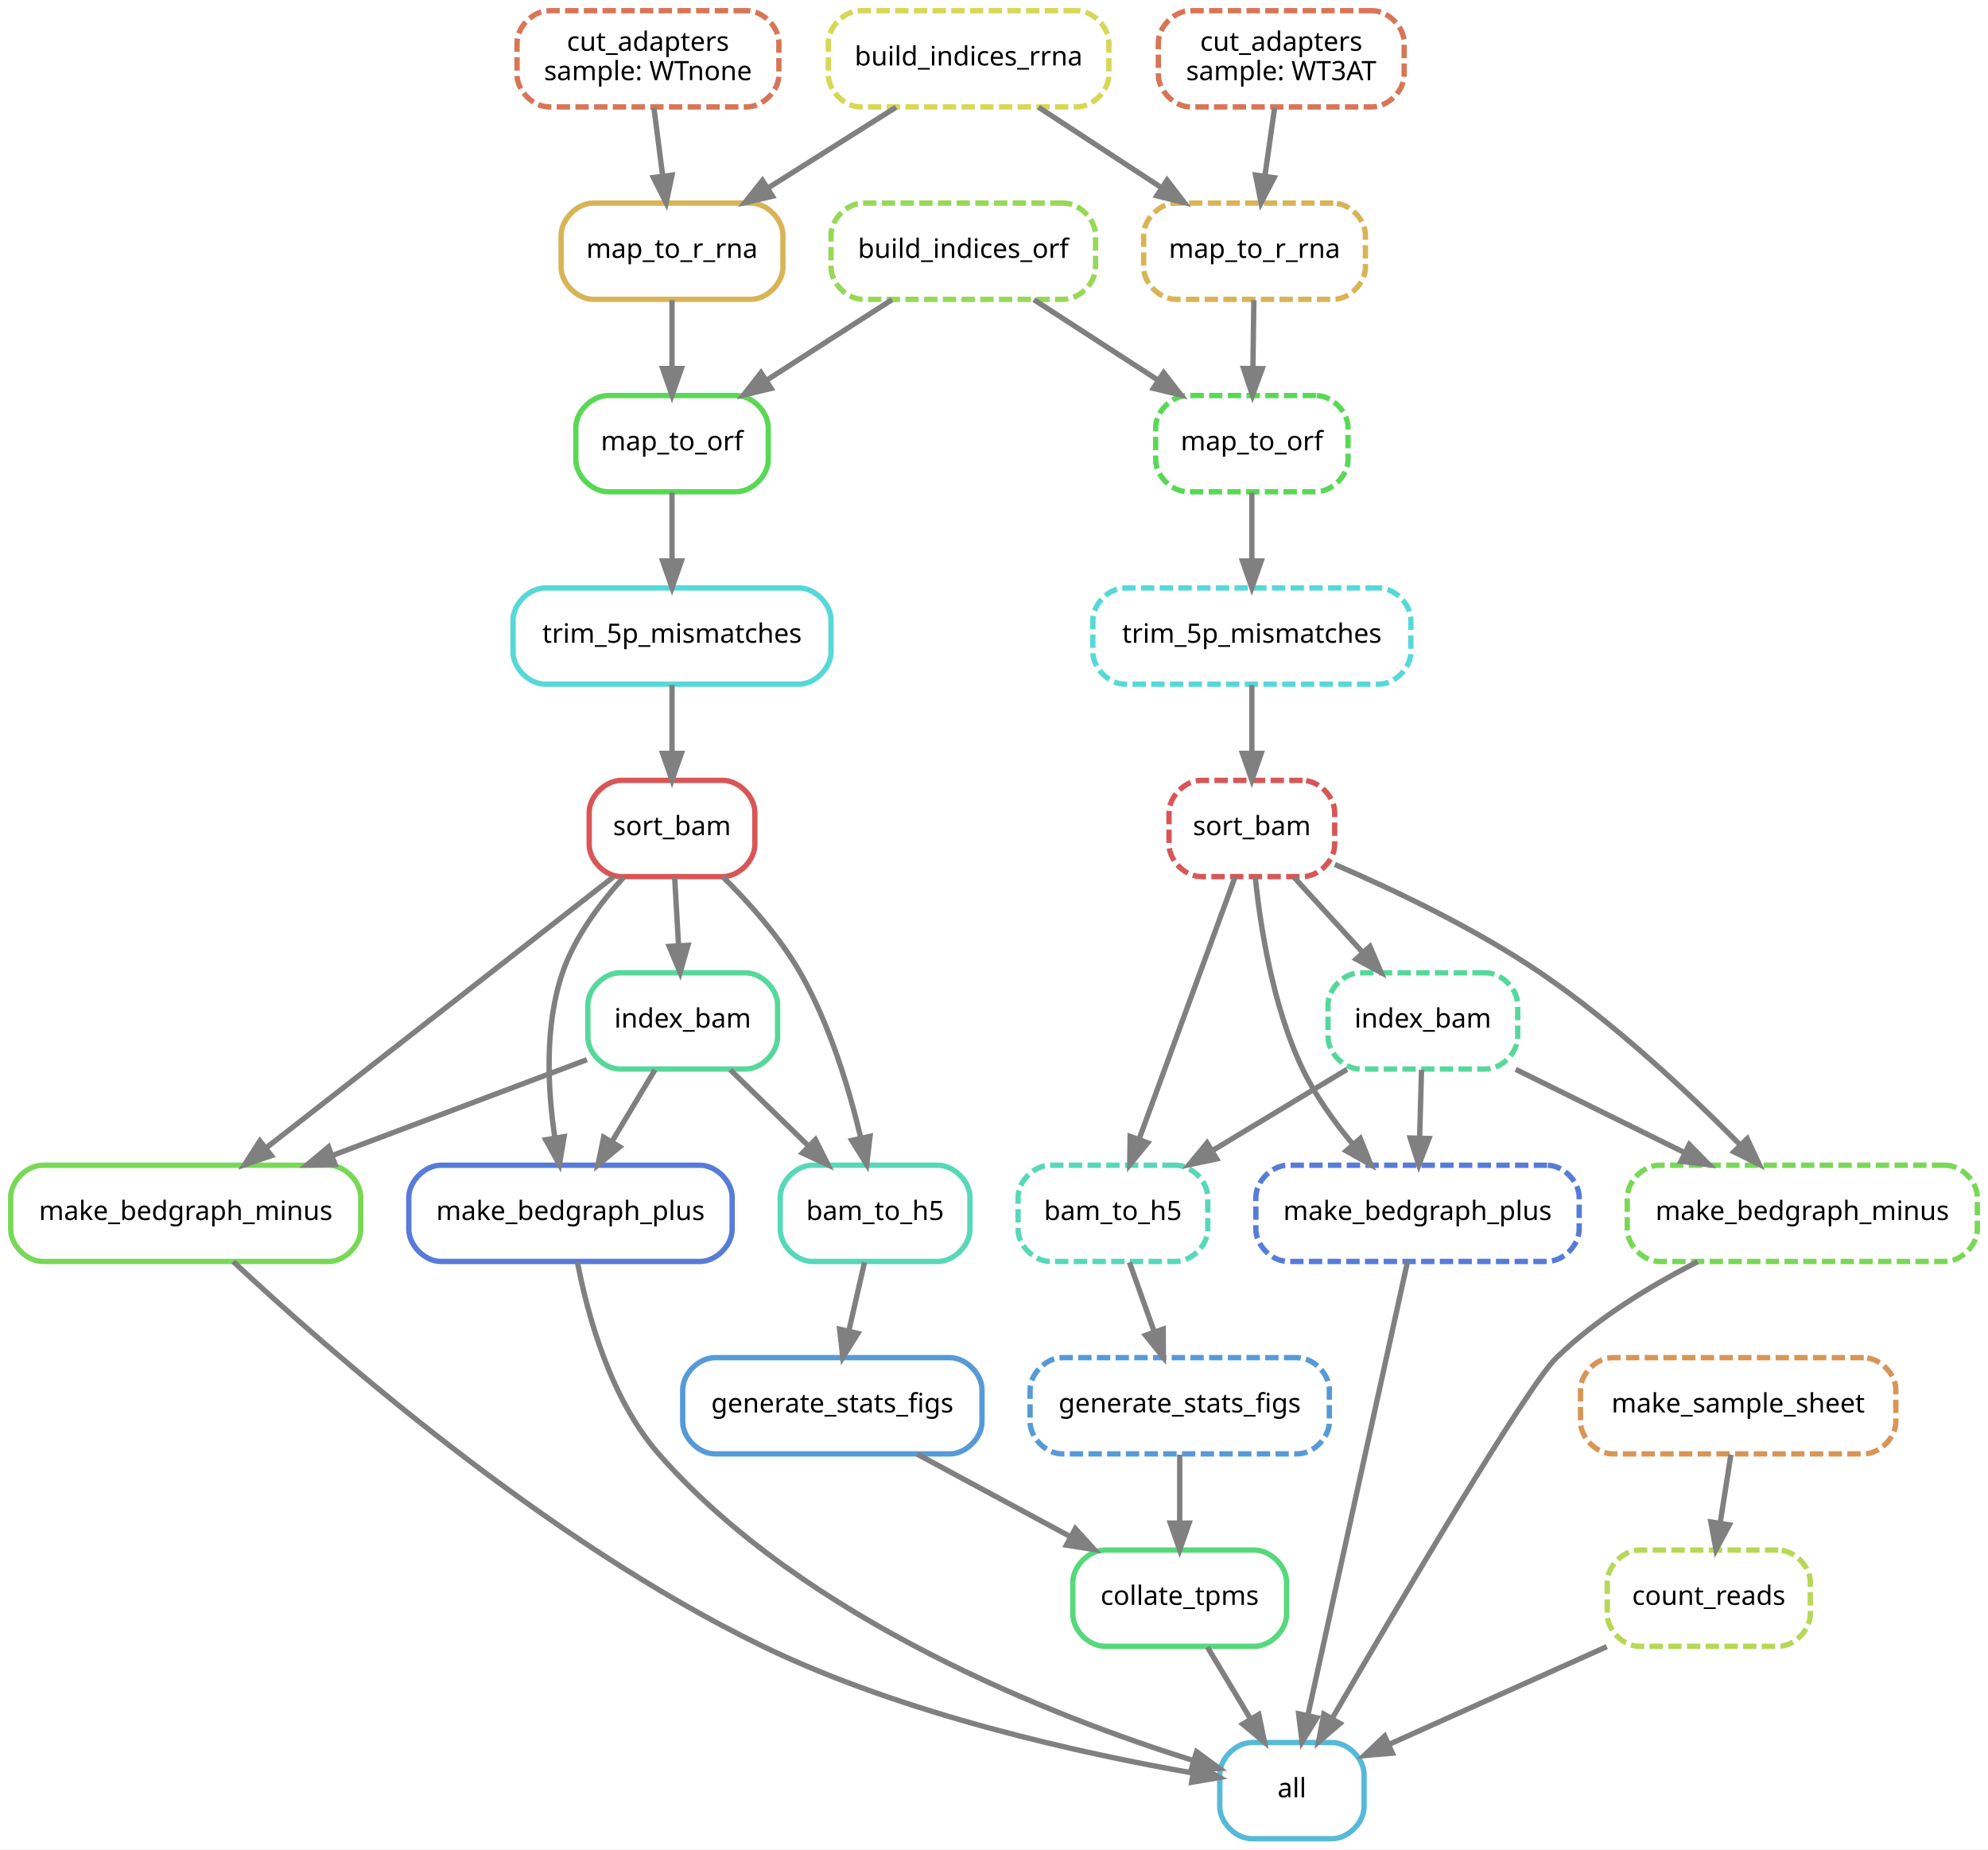
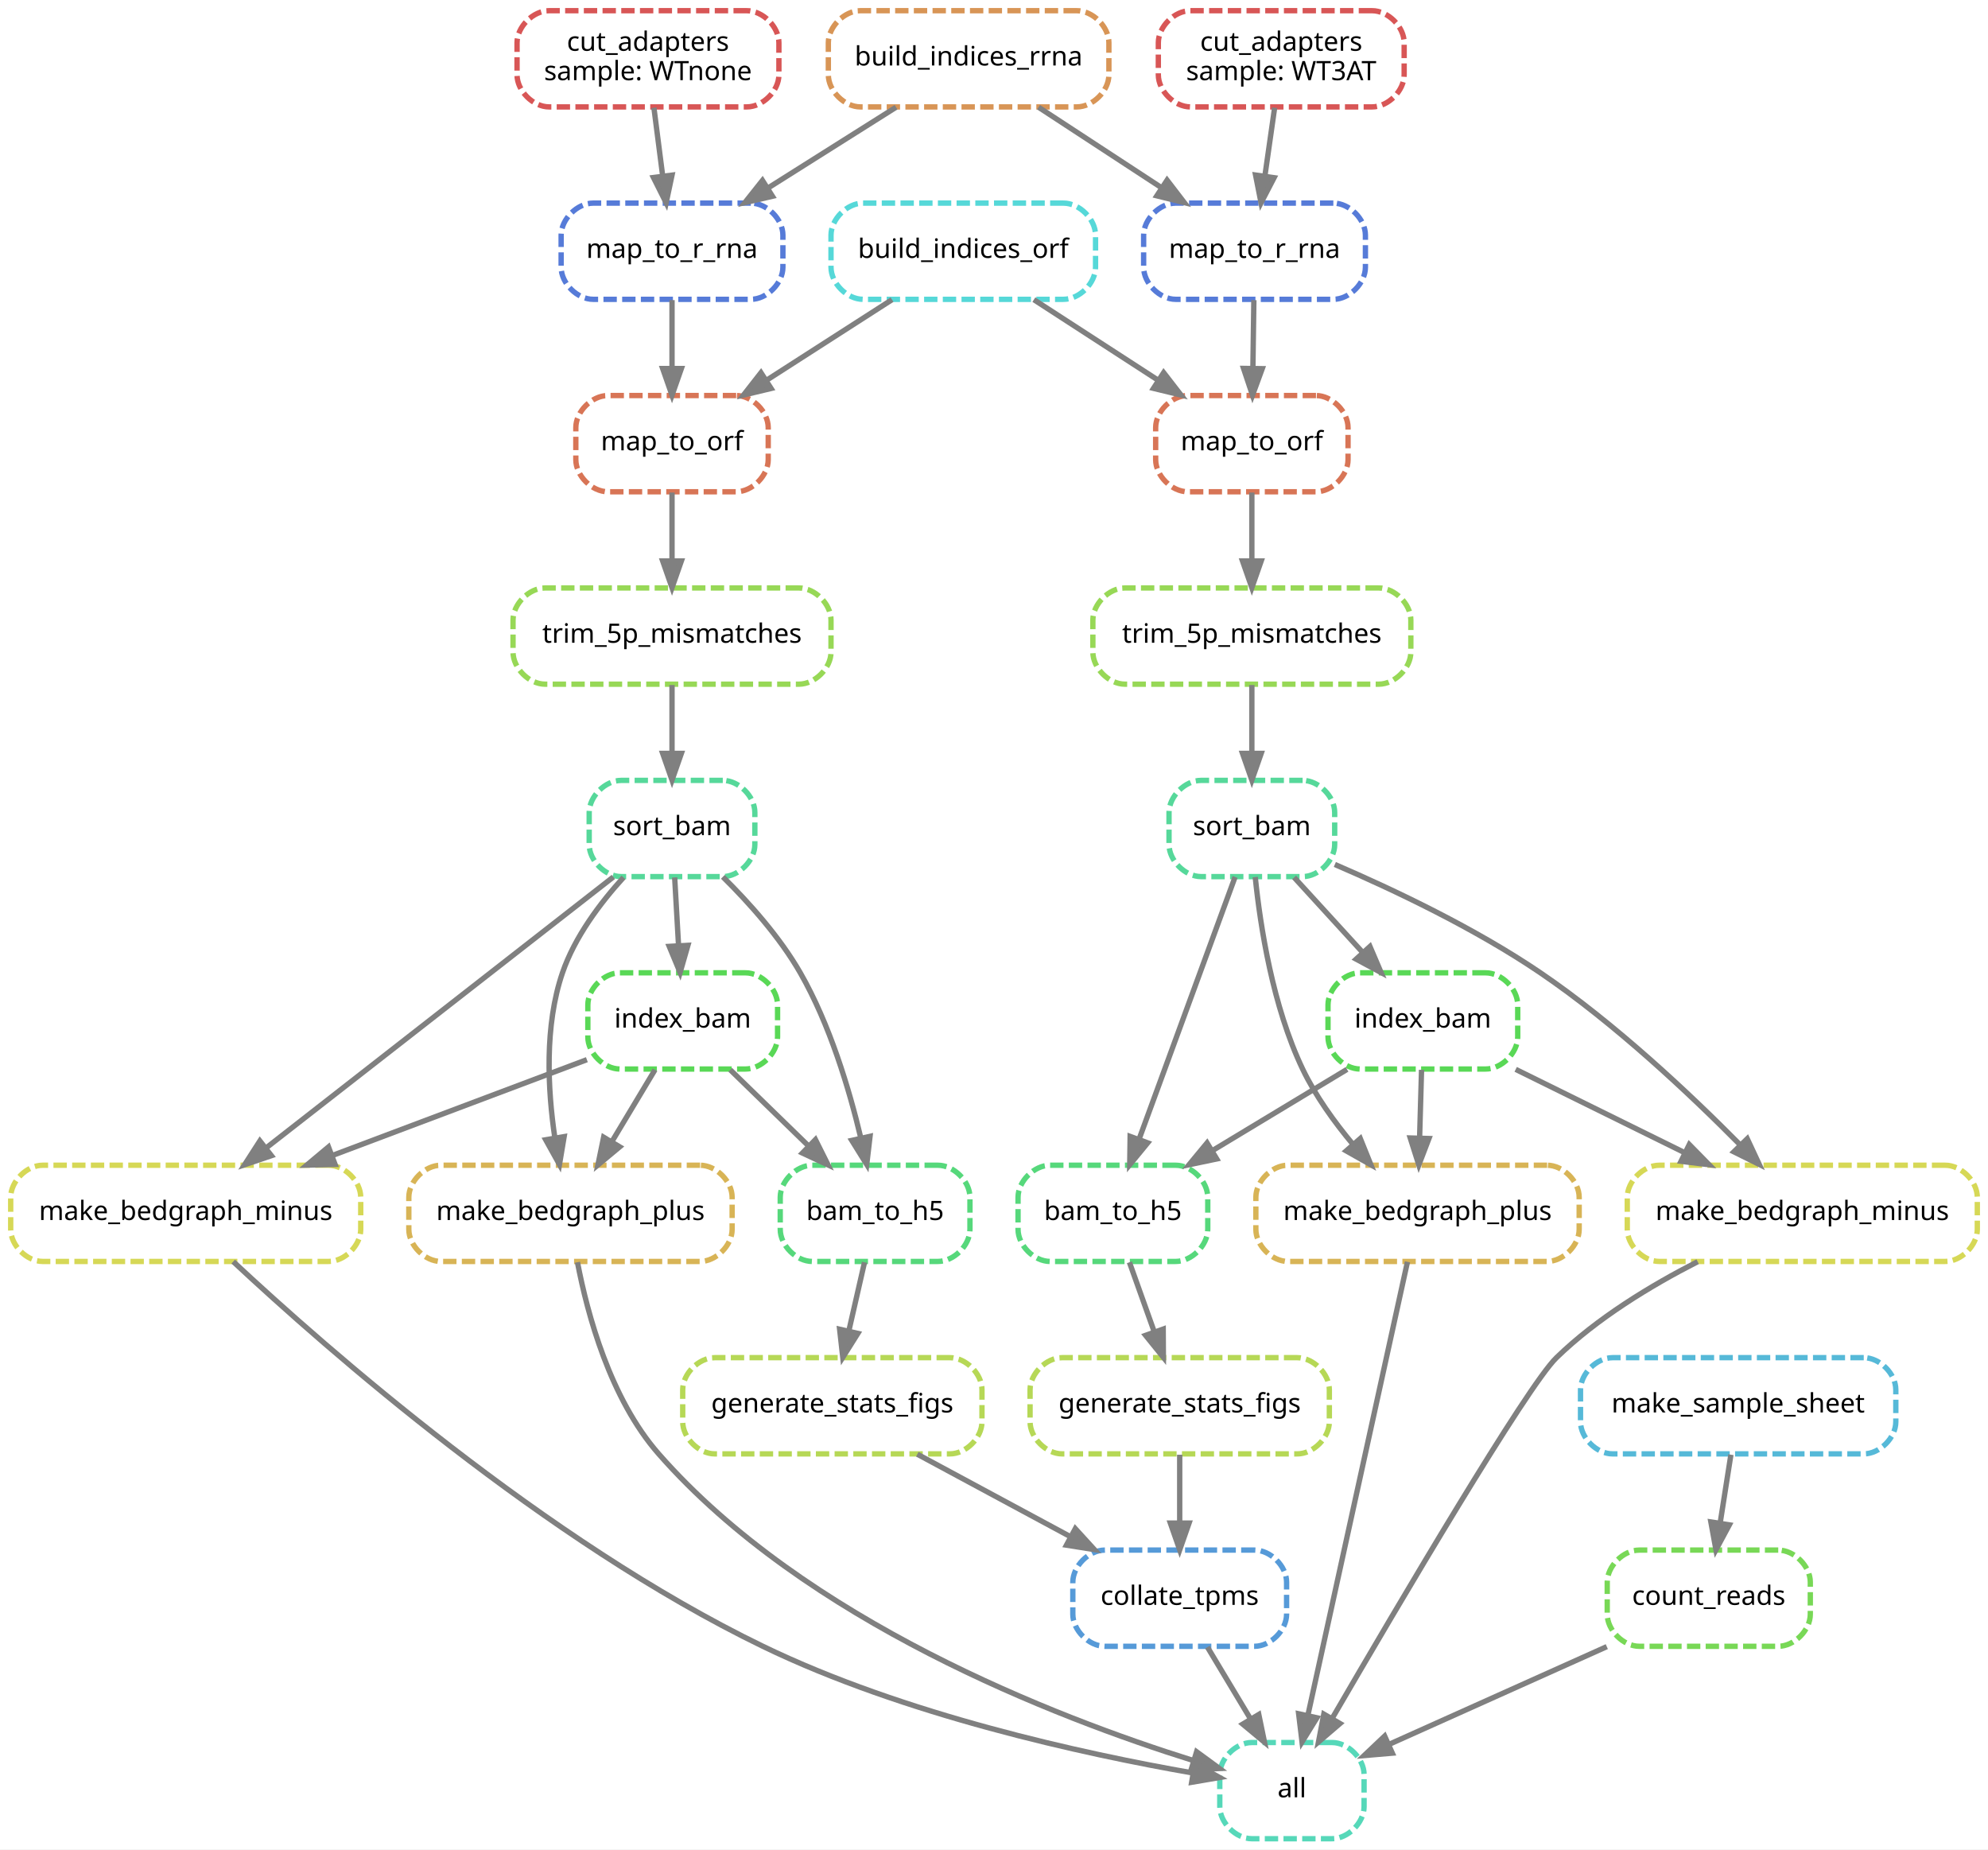
<svg xmlns="http://www.w3.org/2000/svg" width="744pt" height="692pt" viewBox="0.00 0.00 744.00 692.00">
  <g id="graph0" class="graph" transform="scale(1 1) rotate(0) translate(4 688)">
    <polygon fill="white" stroke="none" points="-4,4 -4,-688 740,-688 740,4 -4,4" />
    <g id="node1" class="node">
-       <path fill="none" stroke="#56b9d8" stroke-width="2" d="M494.5,-36C494.5,-36 464.5,-36 464.5,-36 458.5,-36 452.5,-30 452.5,-24 452.5,-24 452.5,-12 452.5,-12 452.5,-6 458.5,-0 464.5,-0 464.5,-0 494.5,-0 494.5,-0 500.5,-0 506.5,-6 506.5,-12 506.5,-12 506.5,-24 506.5,-24 506.5,-30 500.5,-36 494.5,-36" />
+       <path fill="none" stroke="#56d8b9" stroke-width="2" stroke-dasharray="5,2" d="M494.5,-36C494.5,-36 464.5,-36 464.5,-36 458.5,-36 452.5,-30 452.5,-24 452.5,-24 452.5,-12 452.5,-12 452.5,-6 458.5,-0 464.5,-0 464.5,-0 494.5,-0 494.5,-0 500.5,-0 506.5,-6 506.5,-12 506.5,-12 506.5,-24 506.5,-24 506.5,-30 500.5,-36 494.5,-36" />
      <text text-anchor="middle" x="479.5" y="-15.5" font-family="sans" font-size="10.00">all</text>
    </g>
    <g id="node2" class="node">
-       <path fill="none" stroke="#567bd8" stroke-width="2" d="M258,-252C258,-252 161,-252 161,-252 155,-252 149,-246 149,-240 149,-240 149,-228 149,-228 149,-222 155,-216 161,-216 161,-216 258,-216 258,-216 264,-216 270,-222 270,-228 270,-228 270,-240 270,-240 270,-246 264,-252 258,-252" />
+       <path fill="none" stroke="#d8b456" stroke-width="2" stroke-dasharray="5,2" d="M258,-252C258,-252 161,-252 161,-252 155,-252 149,-246 149,-240 149,-240 149,-228 149,-228 149,-222 155,-216 161,-216 161,-216 258,-216 258,-216 264,-216 270,-222 270,-228 270,-228 270,-240 270,-240 270,-246 264,-252 258,-252" />
      <text text-anchor="middle" x="209.5" y="-231.5" font-family="sans" font-size="10.00">make_bedgraph_plus</text>
    </g>
    <g id="edge1" class="edge">
      <path fill="none" stroke="grey" stroke-width="2" d="M212.111,-215.709C215.835,-196.257 224.348,-164.685 242.5,-144 297.297,-81.555 390.983,-45.401 442.629,-29.247" />
      <polygon fill="grey" stroke="grey" stroke-width="2" points="443.826,-32.541 452.373,-26.28 441.788,-25.844 443.826,-32.541" />
    </g>
    <g id="node3" class="node">
-       <path fill="none" stroke="#567bd8" stroke-width="2" stroke-dasharray="5,2" d="M575,-252C575,-252 478,-252 478,-252 472,-252 466,-246 466,-240 466,-240 466,-228 466,-228 466,-222 472,-216 478,-216 478,-216 575,-216 575,-216 581,-216 587,-222 587,-228 587,-228 587,-240 587,-240 587,-246 581,-252 575,-252" />
+       <path fill="none" stroke="#d8b456" stroke-width="2" stroke-dasharray="5,2" d="M575,-252C575,-252 478,-252 478,-252 472,-252 466,-246 466,-240 466,-240 466,-228 466,-228 466,-222 472,-216 478,-216 478,-216 575,-216 575,-216 581,-216 587,-222 587,-228 587,-228 587,-240 587,-240 587,-246 581,-252 575,-252" />
      <text text-anchor="middle" x="526.5" y="-231.5" font-family="sans" font-size="10.00">make_bedgraph_plus</text>
    </g>
    <g id="edge2" class="edge">
      <path fill="none" stroke="grey" stroke-width="2" d="M522.733,-215.849C514.586,-178.753 495.271,-90.81 485.452,-46.103" />
      <polygon fill="grey" stroke="grey" stroke-width="2" points="488.848,-45.249 483.285,-36.233 482.011,-46.751 488.848,-45.249" />
    </g>
    <g id="node4" class="node">
-       <path fill="none" stroke="#78d856" stroke-width="2" d="M119,-252C119,-252 12,-252 12,-252 6,-252 0,-246 0,-240 0,-240 0,-228 0,-228 0,-222 6,-216 12,-216 12,-216 119,-216 119,-216 125,-216 131,-222 131,-228 131,-228 131,-240 131,-240 131,-246 125,-252 119,-252" />
+       <path fill="none" stroke="#d6d856" stroke-width="2" stroke-dasharray="5,2" d="M119,-252C119,-252 12,-252 12,-252 6,-252 0,-246 0,-240 0,-240 0,-228 0,-228 0,-222 6,-216 12,-216 12,-216 119,-216 119,-216 125,-216 131,-222 131,-228 131,-228 131,-240 131,-240 131,-246 125,-252 119,-252" />
      <text text-anchor="middle" x="65.5" y="-231.5" font-family="sans" font-size="10.00">make_bedgraph_minus</text>
    </g>
    <g id="edge3" class="edge">
      <path fill="none" stroke="grey" stroke-width="2" d="M83.273,-215.951C118.323,-183.246 200.049,-111.45 281.5,-72 334.384,-46.386 401.424,-31.765 442.356,-24.611" />
      <polygon fill="grey" stroke="grey" stroke-width="2" points="443.147,-28.027 452.425,-22.911 441.981,-21.125 443.147,-28.027" />
    </g>
    <g id="node5" class="node">
-       <path fill="none" stroke="#78d856" stroke-width="2" stroke-dasharray="5,2" d="M724,-252C724,-252 617,-252 617,-252 611,-252 605,-246 605,-240 605,-240 605,-228 605,-228 605,-222 611,-216 617,-216 617,-216 724,-216 724,-216 730,-216 736,-222 736,-228 736,-228 736,-240 736,-240 736,-246 730,-252 724,-252" />
+       <path fill="none" stroke="#d6d856" stroke-width="2" stroke-dasharray="5,2" d="M724,-252C724,-252 617,-252 617,-252 611,-252 605,-246 605,-240 605,-240 605,-228 605,-228 605,-222 611,-216 617,-216 617,-216 724,-216 724,-216 730,-216 736,-222 736,-228 736,-228 736,-240 736,-240 736,-246 730,-252 724,-252" />
      <text text-anchor="middle" x="670.5" y="-231.5" font-family="sans" font-size="10.00">make_bedgraph_minus</text>
    </g>
    <g id="edge4" class="edge">
      <path fill="none" stroke="grey" stroke-width="2" d="M631.352,-215.921C613.812,-206.969 593.702,-194.773 578.5,-180 567.456,-169.268 519.374,-87.701 494.512,-44.956" />
      <polygon fill="grey" stroke="grey" stroke-width="2" points="497.486,-43.108 489.439,-36.218 491.433,-46.623 497.486,-43.108" />
    </g>
    <g id="node6" class="node">
-       <path fill="none" stroke="#56d87b" stroke-width="2" d="M465.5,-108C465.5,-108 409.5,-108 409.5,-108 403.5,-108 397.5,-102 397.5,-96 397.5,-96 397.5,-84 397.5,-84 397.5,-78 403.5,-72 409.5,-72 409.5,-72 465.5,-72 465.5,-72 471.5,-72 477.5,-78 477.5,-84 477.5,-84 477.5,-96 477.5,-96 477.5,-102 471.5,-108 465.5,-108" />
+       <path fill="none" stroke="#569ad8" stroke-width="2" stroke-dasharray="5,2" d="M465.5,-108C465.5,-108 409.5,-108 409.5,-108 403.5,-108 397.5,-102 397.5,-96 397.5,-96 397.5,-84 397.5,-84 397.5,-78 403.5,-72 409.5,-72 409.5,-72 465.5,-72 465.5,-72 471.5,-72 477.5,-78 477.5,-84 477.5,-84 477.5,-96 477.5,-96 477.5,-102 471.5,-108 465.5,-108" />
      <text text-anchor="middle" x="437.5" y="-87.5" font-family="sans" font-size="10.00">collate_tpms</text>
    </g>
    <g id="edge5" class="edge">
      <path fill="none" stroke="grey" stroke-width="2" d="M447.882,-71.697C452.765,-63.559 458.687,-53.689 464.079,-44.701" />
      <polygon fill="grey" stroke="grey" stroke-width="2" points="467.094,-46.48 469.237,-36.104 461.091,-42.879 467.094,-46.48" />
    </g>
    <g id="node7" class="node">
-       <path fill="none" stroke="#b6d856" stroke-width="2" stroke-dasharray="5,2" d="M661.5,-108C661.5,-108 609.5,-108 609.5,-108 603.5,-108 597.5,-102 597.5,-96 597.5,-96 597.5,-84 597.5,-84 597.5,-78 603.5,-72 609.5,-72 609.5,-72 661.5,-72 661.5,-72 667.5,-72 673.5,-78 673.5,-84 673.5,-84 673.5,-96 673.5,-96 673.5,-102 667.5,-108 661.5,-108" />
+       <path fill="none" stroke="#78d856" stroke-width="2" stroke-dasharray="5,2" d="M661.5,-108C661.5,-108 609.5,-108 609.5,-108 603.5,-108 597.5,-102 597.5,-96 597.5,-96 597.5,-84 597.5,-84 597.5,-78 603.5,-72 609.5,-72 609.5,-72 661.5,-72 661.5,-72 667.5,-72 673.5,-78 673.5,-84 673.5,-84 673.5,-96 673.5,-96 673.5,-102 667.5,-108 661.5,-108" />
      <text text-anchor="middle" x="635.5" y="-87.5" font-family="sans" font-size="10.00">count_reads</text>
    </g>
    <g id="edge6" class="edge">
      <path fill="none" stroke="grey" stroke-width="2" d="M597.338,-71.876C572.493,-60.728 540.276,-46.272 515.81,-35.293" />
      <polygon fill="grey" stroke="grey" stroke-width="2" points="517.068,-32.021 506.512,-31.121 514.202,-38.408 517.068,-32.021" />
    </g>
    <g id="node8" class="node">
-       <path fill="none" stroke="#d85656" stroke-width="2" d="M266.5,-396C266.5,-396 228.5,-396 228.5,-396 222.5,-396 216.5,-390 216.5,-384 216.5,-384 216.5,-372 216.5,-372 216.5,-366 222.5,-360 228.5,-360 228.5,-360 266.5,-360 266.5,-360 272.5,-360 278.5,-366 278.5,-372 278.5,-372 278.5,-384 278.5,-384 278.5,-390 272.5,-396 266.5,-396" />
+       <path fill="none" stroke="#56d89a" stroke-width="2" stroke-dasharray="5,2" d="M266.5,-396C266.5,-396 228.5,-396 228.5,-396 222.5,-396 216.5,-390 216.5,-384 216.5,-384 216.5,-372 216.5,-372 216.5,-366 222.5,-360 228.5,-360 228.5,-360 266.5,-360 266.5,-360 272.5,-360 278.5,-366 278.5,-372 278.5,-372 278.5,-384 278.5,-384 278.5,-390 272.5,-396 266.5,-396" />
      <text text-anchor="middle" x="247.5" y="-375.5" font-family="sans" font-size="10.00">sort_bam</text>
    </g>
    <g id="edge7" class="edge">
      <path fill="none" stroke="grey" stroke-width="2" d="M229.331,-359.677C220.615,-350.097 211.088,-337.43 206.5,-324 199.721,-304.159 200.967,-280.362 203.637,-262.369" />
      <polygon fill="grey" stroke="grey" stroke-width="2" points="207.13,-262.71 205.374,-252.262 200.231,-261.524 207.13,-262.71" />
    </g>
    <g id="edge11" class="edge">
      <path fill="none" stroke="grey" stroke-width="2" d="M225.547,-359.871C193.162,-334.604 132.474,-287.254 95.849,-258.679" />
      <polygon fill="grey" stroke="grey" stroke-width="2" points="97.569,-255.581 87.531,-252.189 93.263,-261.1 97.569,-255.581" />
    </g>
    <g id="node9" class="node">
-       <path fill="none" stroke="#56d89a" stroke-width="2" d="M275,-324C275,-324 228,-324 228,-324 222,-324 216,-318 216,-312 216,-312 216,-300 216,-300 216,-294 222,-288 228,-288 228,-288 275,-288 275,-288 281,-288 287,-294 287,-300 287,-300 287,-312 287,-312 287,-318 281,-324 275,-324" />
+       <path fill="none" stroke="#59d856" stroke-width="2" stroke-dasharray="5,2" d="M275,-324C275,-324 228,-324 228,-324 222,-324 216,-318 216,-312 216,-312 216,-300 216,-300 216,-294 222,-288 228,-288 228,-288 275,-288 275,-288 281,-288 287,-294 287,-300 287,-300 287,-312 287,-312 287,-318 281,-324 275,-324" />
      <text text-anchor="middle" x="251.5" y="-303.5" font-family="sans" font-size="10.00">index_bam</text>
    </g>
    <g id="edge19" class="edge">
      <path fill="none" stroke="grey" stroke-width="2" d="M248.489,-359.697C248.93,-351.983 249.459,-342.712 249.951,-334.112" />
      <polygon fill="grey" stroke="grey" stroke-width="2" points="253.446,-334.288 250.523,-324.104 246.458,-333.888 253.446,-334.288" />
    </g>
    <g id="node17" class="node">
-       <path fill="none" stroke="#56d8b9" stroke-width="2" d="M347,-252C347,-252 300,-252 300,-252 294,-252 288,-246 288,-240 288,-240 288,-228 288,-228 288,-222 294,-216 300,-216 300,-216 347,-216 347,-216 353,-216 359,-222 359,-228 359,-228 359,-240 359,-240 359,-246 353,-252 347,-252" />
+       <path fill="none" stroke="#56d87b" stroke-width="2" stroke-dasharray="5,2" d="M347,-252C347,-252 300,-252 300,-252 294,-252 288,-246 288,-240 288,-240 288,-228 288,-228 288,-222 294,-216 300,-216 300,-216 347,-216 347,-216 353,-216 359,-222 359,-228 359,-228 359,-240 359,-240 359,-246 353,-252 347,-252" />
      <text text-anchor="middle" x="323.5" y="-231.5" font-family="sans" font-size="10.00">bam_to_h5</text>
    </g>
    <g id="edge26" class="edge">
      <path fill="none" stroke="grey" stroke-width="2" d="M266.52,-359.911C276.345,-350.208 287.846,-337.356 295.5,-324 306.541,-304.733 313.787,-280.578 318.135,-262.296" />
      <polygon fill="grey" stroke="grey" stroke-width="2" points="321.606,-262.814 320.368,-252.291 314.774,-261.289 321.606,-262.814" />
    </g>
    <g id="edge8" class="edge">
      <path fill="none" stroke="grey" stroke-width="2" d="M241.118,-287.697C236.235,-279.559 230.313,-269.689 224.921,-260.701" />
      <polygon fill="grey" stroke="grey" stroke-width="2" points="227.909,-258.879 219.763,-252.104 221.906,-262.48 227.909,-258.879" />
    </g>
    <g id="edge12" class="edge">
      <path fill="none" stroke="grey" stroke-width="2" d="M215.637,-291.503C188.68,-281.358 151.265,-267.277 120.53,-255.71" />
      <polygon fill="grey" stroke="grey" stroke-width="2" points="121.399,-252.298 110.807,-252.051 118.934,-258.849 121.399,-252.298" />
    </g>
    <g id="edge27" class="edge">
      <path fill="none" stroke="grey" stroke-width="2" d="M269.298,-287.697C278.104,-279.135 288.882,-268.656 298.501,-259.304" />
      <polygon fill="grey" stroke="grey" stroke-width="2" points="301.177,-261.585 305.907,-252.104 296.297,-256.566 301.177,-261.585" />
    </g>
    <g id="node10" class="node">
-       <path fill="none" stroke="#d85656" stroke-width="2" stroke-dasharray="5,2" d="M483.5,-396C483.5,-396 445.5,-396 445.5,-396 439.5,-396 433.5,-390 433.5,-384 433.5,-384 433.5,-372 433.5,-372 433.5,-366 439.5,-360 445.5,-360 445.5,-360 483.5,-360 483.5,-360 489.5,-360 495.5,-366 495.5,-372 495.5,-372 495.5,-384 495.5,-384 495.5,-390 489.5,-396 483.5,-396" />
+       <path fill="none" stroke="#56d89a" stroke-width="2" stroke-dasharray="5,2" d="M483.5,-396C483.5,-396 445.5,-396 445.5,-396 439.5,-396 433.5,-390 433.5,-384 433.5,-384 433.5,-372 433.5,-372 433.5,-366 439.5,-360 445.5,-360 445.5,-360 483.5,-360 483.5,-360 489.5,-360 495.5,-366 495.5,-372 495.5,-372 495.5,-384 495.5,-384 495.5,-390 489.5,-396 483.5,-396" />
      <text text-anchor="middle" x="464.5" y="-375.5" font-family="sans" font-size="10.00">sort_bam</text>
    </g>
    <g id="edge9" class="edge">
      <path fill="none" stroke="grey" stroke-width="2" d="M465.768,-359.836C467.669,-341.328 472.324,-311.377 483.5,-288 488.303,-277.955 495.373,-268.143 502.4,-259.747" />
      <polygon fill="grey" stroke="grey" stroke-width="2" points="505.084,-261.995 509.047,-252.169 499.821,-257.378 505.084,-261.995" />
    </g>
    <g id="edge13" class="edge">
      <path fill="none" stroke="grey" stroke-width="2" d="M495.555,-364.542C517.852,-354.947 548.141,-340.55 572.5,-324 600.359,-305.073 628.437,-278.65 647.354,-259.516" />
      <polygon fill="grey" stroke="grey" stroke-width="2" points="649.901,-261.917 654.38,-252.316 644.891,-257.028 649.901,-261.917" />
    </g>
    <g id="node11" class="node">
-       <path fill="none" stroke="#56d89a" stroke-width="2" stroke-dasharray="5,2" d="M552,-324C552,-324 505,-324 505,-324 499,-324 493,-318 493,-312 493,-312 493,-300 493,-300 493,-294 499,-288 505,-288 505,-288 552,-288 552,-288 558,-288 564,-294 564,-300 564,-300 564,-312 564,-312 564,-318 558,-324 552,-324" />
+       <path fill="none" stroke="#59d856" stroke-width="2" stroke-dasharray="5,2" d="M552,-324C552,-324 505,-324 505,-324 499,-324 493,-318 493,-312 493,-312 493,-300 493,-300 493,-294 499,-288 505,-288 505,-288 552,-288 552,-288 558,-288 564,-294 564,-300 564,-300 564,-312 564,-312 564,-318 558,-324 552,-324" />
      <text text-anchor="middle" x="528.5" y="-303.5" font-family="sans" font-size="10.00">index_bam</text>
    </g>
    <g id="edge21" class="edge">
      <path fill="none" stroke="grey" stroke-width="2" d="M480.32,-359.697C488.07,-351.22 497.539,-340.864 506.024,-331.583" />
      <polygon fill="grey" stroke="grey" stroke-width="2" points="508.697,-333.846 512.862,-324.104 503.531,-329.123 508.697,-333.846" />
    </g>
    <g id="node18" class="node">
-       <path fill="none" stroke="#56d8b9" stroke-width="2" stroke-dasharray="5,2" d="M436,-252C436,-252 389,-252 389,-252 383,-252 377,-246 377,-240 377,-240 377,-228 377,-228 377,-222 383,-216 389,-216 389,-216 436,-216 436,-216 442,-216 448,-222 448,-228 448,-228 448,-240 448,-240 448,-246 442,-252 436,-252" />
+       <path fill="none" stroke="#56d87b" stroke-width="2" stroke-dasharray="5,2" d="M436,-252C436,-252 389,-252 389,-252 383,-252 377,-246 377,-240 377,-240 377,-228 377,-228 377,-222 383,-216 389,-216 389,-216 436,-216 436,-216 442,-216 448,-222 448,-228 448,-228 448,-240 448,-240 448,-246 442,-252 436,-252" />
      <text text-anchor="middle" x="412.5" y="-231.5" font-family="sans" font-size="10.00">bam_to_h5</text>
    </g>
    <g id="edge28" class="edge">
      <path fill="none" stroke="grey" stroke-width="2" d="M458.228,-359.871C449.287,-335.457 432.797,-290.426 422.254,-261.635" />
      <polygon fill="grey" stroke="grey" stroke-width="2" points="425.52,-260.376 418.795,-252.189 418.947,-262.783 425.52,-260.376" />
    </g>
    <g id="edge10" class="edge">
      <path fill="none" stroke="grey" stroke-width="2" d="M528.006,-287.697C527.785,-279.983 527.52,-270.712 527.275,-262.112" />
      <polygon fill="grey" stroke="grey" stroke-width="2" points="530.773,-262 526.989,-252.104 523.776,-262.2 530.773,-262" />
    </g>
    <g id="edge14" class="edge">
      <path fill="none" stroke="grey" stroke-width="2" d="M563.237,-287.876C582.319,-278.469 606.179,-266.708 626.547,-256.667" />
      <polygon fill="grey" stroke="grey" stroke-width="2" points="628.208,-259.751 635.629,-252.19 625.112,-253.472 628.208,-259.751" />
    </g>
    <g id="edge29" class="edge">
      <path fill="none" stroke="grey" stroke-width="2" d="M500.123,-287.876C484.956,-278.724 466.095,-267.342 449.761,-257.485" />
      <polygon fill="grey" stroke="grey" stroke-width="2" points="451.356,-254.36 440.986,-252.19 447.739,-260.353 451.356,-254.36" />
    </g>
    <g id="node12" class="node">
-       <path fill="none" stroke="#569ad8" stroke-width="2" d="M351.5,-180C351.5,-180 263.5,-180 263.5,-180 257.5,-180 251.5,-174 251.5,-168 251.5,-168 251.5,-156 251.5,-156 251.5,-150 257.5,-144 263.5,-144 263.5,-144 351.5,-144 351.5,-144 357.5,-144 363.5,-150 363.5,-156 363.5,-156 363.5,-168 363.5,-168 363.5,-174 357.5,-180 351.5,-180" />
+       <path fill="none" stroke="#b6d856" stroke-width="2" stroke-dasharray="5,2" d="M351.5,-180C351.5,-180 263.5,-180 263.5,-180 257.5,-180 251.5,-174 251.5,-168 251.5,-168 251.5,-156 251.5,-156 251.5,-150 257.5,-144 263.5,-144 263.5,-144 351.5,-144 351.5,-144 357.5,-144 363.5,-150 363.5,-156 363.5,-156 363.5,-168 363.5,-168 363.5,-174 357.5,-180 351.5,-180" />
      <text text-anchor="middle" x="307.5" y="-159.5" font-family="sans" font-size="10.00">generate_stats_figs</text>
    </g>
    <g id="edge15" class="edge">
      <path fill="none" stroke="grey" stroke-width="2" d="M339.302,-143.876C356.614,-134.554 378.221,-122.919 396.756,-112.939" />
      <polygon fill="grey" stroke="grey" stroke-width="2" points="398.431,-116.012 405.576,-108.19 395.112,-109.849 398.431,-116.012" />
    </g>
    <g id="node13" class="node">
-       <path fill="none" stroke="#569ad8" stroke-width="2" stroke-dasharray="5,2" d="M481.5,-180C481.5,-180 393.5,-180 393.5,-180 387.5,-180 381.5,-174 381.5,-168 381.5,-168 381.5,-156 381.5,-156 381.5,-150 387.5,-144 393.5,-144 393.5,-144 481.5,-144 481.5,-144 487.5,-144 493.5,-150 493.5,-156 493.5,-156 493.5,-168 493.5,-168 493.5,-174 487.5,-180 481.5,-180" />
+       <path fill="none" stroke="#b6d856" stroke-width="2" stroke-dasharray="5,2" d="M481.5,-180C481.5,-180 393.5,-180 393.5,-180 387.5,-180 381.5,-174 381.5,-168 381.5,-168 381.5,-156 381.5,-156 381.5,-150 387.5,-144 393.5,-144 393.5,-144 481.5,-144 481.5,-144 487.5,-144 493.5,-150 493.5,-156 493.5,-156 493.5,-168 493.5,-168 493.5,-174 487.5,-180 481.5,-180" />
      <text text-anchor="middle" x="437.5" y="-159.5" font-family="sans" font-size="10.00">generate_stats_figs</text>
    </g>
    <g id="edge16" class="edge">
      <path fill="none" stroke="grey" stroke-width="2" d="M437.5,-143.697C437.5,-135.983 437.5,-126.712 437.5,-118.112" />
      <polygon fill="grey" stroke="grey" stroke-width="2" points="441,-118.104 437.5,-108.104 434,-118.104 441,-118.104" />
    </g>
    <g id="node14" class="node">
-       <path fill="none" stroke="#d89556" stroke-width="2" stroke-dasharray="5,2" d="M693.5,-180C693.5,-180 599.5,-180 599.5,-180 593.5,-180 587.5,-174 587.5,-168 587.5,-168 587.5,-156 587.5,-156 587.5,-150 593.5,-144 599.5,-144 599.5,-144 693.5,-144 693.5,-144 699.5,-144 705.5,-150 705.5,-156 705.5,-156 705.5,-168 705.5,-168 705.5,-174 699.5,-180 693.5,-180" />
+       <path fill="none" stroke="#56b9d8" stroke-width="2" stroke-dasharray="5,2" d="M693.5,-180C693.5,-180 599.5,-180 599.5,-180 593.5,-180 587.5,-174 587.5,-168 587.5,-168 587.5,-156 587.5,-156 587.5,-150 593.5,-144 599.5,-144 599.5,-144 693.5,-144 693.5,-144 699.5,-144 705.5,-150 705.5,-156 705.5,-156 705.5,-168 705.5,-168 705.5,-174 699.5,-180 693.5,-180" />
      <text text-anchor="middle" x="646.5" y="-159.5" font-family="sans" font-size="10.00">make_sample_sheet</text>
    </g>
    <g id="edge17" class="edge">
      <path fill="none" stroke="grey" stroke-width="2" d="M643.781,-143.697C642.569,-135.983 641.112,-126.712 639.761,-118.112" />
      <polygon fill="grey" stroke="grey" stroke-width="2" points="643.198,-117.44 638.188,-108.104 636.283,-118.526 643.198,-117.44" />
    </g>
    <g id="node15" class="node">
-       <path fill="none" stroke="#56d8d8" stroke-width="2" d="M295,-468C295,-468 200,-468 200,-468 194,-468 188,-462 188,-456 188,-456 188,-444 188,-444 188,-438 194,-432 200,-432 200,-432 295,-432 295,-432 301,-432 307,-438 307,-444 307,-444 307,-456 307,-456 307,-462 301,-468 295,-468" />
+       <path fill="none" stroke="#97d856" stroke-width="2" stroke-dasharray="5,2" d="M295,-468C295,-468 200,-468 200,-468 194,-468 188,-462 188,-456 188,-456 188,-444 188,-444 188,-438 194,-432 200,-432 200,-432 295,-432 295,-432 301,-432 307,-438 307,-444 307,-444 307,-456 307,-456 307,-462 301,-468 295,-468" />
      <text text-anchor="middle" x="247.5" y="-447.5" font-family="sans" font-size="10.00">trim_5p_mismatches</text>
    </g>
    <g id="edge18" class="edge">
      <path fill="none" stroke="grey" stroke-width="2" d="M247.5,-431.697C247.5,-423.983 247.5,-414.712 247.5,-406.112" />
      <polygon fill="grey" stroke="grey" stroke-width="2" points="251,-406.104 247.5,-396.104 244,-406.104 251,-406.104" />
    </g>
    <g id="node16" class="node">
-       <path fill="none" stroke="#56d8d8" stroke-width="2" stroke-dasharray="5,2" d="M512,-468C512,-468 417,-468 417,-468 411,-468 405,-462 405,-456 405,-456 405,-444 405,-444 405,-438 411,-432 417,-432 417,-432 512,-432 512,-432 518,-432 524,-438 524,-444 524,-444 524,-456 524,-456 524,-462 518,-468 512,-468" />
+       <path fill="none" stroke="#97d856" stroke-width="2" stroke-dasharray="5,2" d="M512,-468C512,-468 417,-468 417,-468 411,-468 405,-462 405,-456 405,-456 405,-444 405,-444 405,-438 411,-432 417,-432 417,-432 512,-432 512,-432 518,-432 524,-438 524,-444 524,-444 524,-456 524,-456 524,-462 518,-468 512,-468" />
      <text text-anchor="middle" x="464.5" y="-447.5" font-family="sans" font-size="10.00">trim_5p_mismatches</text>
    </g>
    <g id="edge20" class="edge">
      <path fill="none" stroke="grey" stroke-width="2" d="M464.5,-431.697C464.5,-423.983 464.5,-414.712 464.5,-406.112" />
      <polygon fill="grey" stroke="grey" stroke-width="2" points="468,-406.104 464.5,-396.104 461,-406.104 468,-406.104" />
    </g>
    <g id="edge22" class="edge">
      <path fill="none" stroke="grey" stroke-width="2" d="M319.545,-215.697C317.782,-207.983 315.663,-198.712 313.697,-190.112" />
      <polygon fill="grey" stroke="grey" stroke-width="2" points="317.05,-189.073 311.41,-180.104 310.226,-190.633 317.05,-189.073" />
    </g>
    <g id="edge23" class="edge">
      <path fill="none" stroke="grey" stroke-width="2" d="M418.68,-215.697C421.495,-207.813 424.891,-198.304 428.019,-189.546" />
      <polygon fill="grey" stroke="grey" stroke-width="2" points="431.324,-190.699 431.391,-180.104 424.732,-188.345 431.324,-190.699" />
    </g>
    <g id="node19" class="node">
-       <path fill="none" stroke="#59d856" stroke-width="2" d="M271.5,-540C271.5,-540 223.5,-540 223.5,-540 217.5,-540 211.5,-534 211.5,-528 211.5,-528 211.5,-516 211.5,-516 211.5,-510 217.5,-504 223.5,-504 223.5,-504 271.5,-504 271.5,-504 277.5,-504 283.5,-510 283.5,-516 283.5,-516 283.5,-528 283.5,-528 283.5,-534 277.5,-540 271.5,-540" />
+       <path fill="none" stroke="#d87556" stroke-width="2" stroke-dasharray="5,2" d="M271.5,-540C271.5,-540 223.5,-540 223.5,-540 217.5,-540 211.5,-534 211.5,-528 211.5,-528 211.5,-516 211.5,-516 211.5,-510 217.5,-504 223.5,-504 223.5,-504 271.5,-504 271.5,-504 277.5,-504 283.5,-510 283.5,-516 283.5,-516 283.5,-528 283.5,-528 283.5,-534 277.5,-540 271.5,-540" />
      <text text-anchor="middle" x="247.5" y="-519.5" font-family="sans" font-size="10.00">map_to_orf</text>
    </g>
    <g id="edge24" class="edge">
      <path fill="none" stroke="grey" stroke-width="2" d="M247.5,-503.697C247.5,-495.983 247.5,-486.712 247.5,-478.112" />
      <polygon fill="grey" stroke="grey" stroke-width="2" points="251,-478.104 247.5,-468.104 244,-478.104 251,-478.104" />
    </g>
    <g id="node20" class="node">
-       <path fill="none" stroke="#59d856" stroke-width="2" stroke-dasharray="5,2" d="M488.5,-540C488.5,-540 440.5,-540 440.5,-540 434.5,-540 428.5,-534 428.5,-528 428.5,-528 428.5,-516 428.5,-516 428.5,-510 434.5,-504 440.5,-504 440.5,-504 488.5,-504 488.5,-504 494.5,-504 500.5,-510 500.5,-516 500.5,-516 500.5,-528 500.5,-528 500.5,-534 494.5,-540 488.5,-540" />
+       <path fill="none" stroke="#d87556" stroke-width="2" stroke-dasharray="5,2" d="M488.5,-540C488.5,-540 440.5,-540 440.5,-540 434.5,-540 428.5,-534 428.5,-528 428.5,-528 428.5,-516 428.5,-516 428.5,-510 434.5,-504 440.5,-504 440.5,-504 488.5,-504 488.5,-504 494.5,-504 500.5,-510 500.5,-516 500.5,-516 500.5,-528 500.5,-528 500.5,-534 494.5,-540 488.5,-540" />
      <text text-anchor="middle" x="464.5" y="-519.5" font-family="sans" font-size="10.00">map_to_orf</text>
    </g>
    <g id="edge25" class="edge">
      <path fill="none" stroke="grey" stroke-width="2" d="M464.5,-503.697C464.5,-495.983 464.5,-486.712 464.5,-478.112" />
      <polygon fill="grey" stroke="grey" stroke-width="2" points="468,-478.104 464.5,-468.104 461,-478.104 468,-478.104" />
    </g>
    <g id="node21" class="node">
-       <path fill="none" stroke="#d8b456" stroke-width="2" d="M277,-612C277,-612 218,-612 218,-612 212,-612 206,-606 206,-600 206,-600 206,-588 206,-588 206,-582 212,-576 218,-576 218,-576 277,-576 277,-576 283,-576 289,-582 289,-588 289,-588 289,-600 289,-600 289,-606 283,-612 277,-612" />
+       <path fill="none" stroke="#56d8d8" stroke-width="2" stroke-dasharray="5,2" d="M394,-612C394,-612 319,-612 319,-612 313,-612 307,-606 307,-600 307,-600 307,-588 307,-588 307,-582 313,-576 319,-576 319,-576 394,-576 394,-576 400,-576 406,-582 406,-588 406,-588 406,-600 406,-600 406,-606 400,-612 394,-612" />
+       <text text-anchor="middle" x="356.5" y="-591.5" font-family="sans" font-size="10.00">build_indices_orf</text>
+     </g>
+     <g id="edge30" class="edge">
+       <path fill="none" stroke="grey" stroke-width="2" d="M329.836,-575.876C315.716,-566.808 298.189,-555.552 282.939,-545.759" />
+       <polygon fill="grey" stroke="grey" stroke-width="2" points="284.573,-542.648 274.267,-540.19 280.79,-548.538 284.573,-542.648" />
+     </g>
+     <g id="edge32" class="edge">
+       <path fill="none" stroke="grey" stroke-width="2" d="M382.92,-575.876C396.91,-566.808 414.276,-555.552 429.386,-545.759" />
+       <polygon fill="grey" stroke="grey" stroke-width="2" points="431.491,-548.566 437.979,-540.19 427.683,-542.692 431.491,-548.566" />
+     </g>
+     <g id="node22" class="node">
+       <path fill="none" stroke="#567bd8" stroke-width="2" stroke-dasharray="5,2" d="M277,-612C277,-612 218,-612 218,-612 212,-612 206,-606 206,-600 206,-600 206,-588 206,-588 206,-582 212,-576 218,-576 218,-576 277,-576 277,-576 283,-576 289,-582 289,-588 289,-588 289,-600 289,-600 289,-606 283,-612 277,-612" />
      <text text-anchor="middle" x="247.5" y="-591.5" font-family="sans" font-size="10.00">map_to_r_rna</text>
    </g>
-     <g id="edge30" class="edge">
+     <g id="edge31" class="edge">
      <path fill="none" stroke="grey" stroke-width="2" d="M247.5,-575.697C247.5,-567.983 247.5,-558.712 247.5,-550.112" />
      <polygon fill="grey" stroke="grey" stroke-width="2" points="251,-550.104 247.5,-540.104 244,-550.104 251,-550.104" />
    </g>
-     <g id="node22" class="node">
-       <path fill="none" stroke="#97d856" stroke-width="2" stroke-dasharray="5,2" d="M394,-612C394,-612 319,-612 319,-612 313,-612 307,-606 307,-600 307,-600 307,-588 307,-588 307,-582 313,-576 319,-576 319,-576 394,-576 394,-576 400,-576 406,-582 406,-588 406,-588 406,-600 406,-600 406,-606 400,-612 394,-612" />
-       <text text-anchor="middle" x="356.5" y="-591.5" font-family="sans" font-size="10.00">build_indices_orf</text>
-     </g>
-     <g id="edge31" class="edge">
-       <path fill="none" stroke="grey" stroke-width="2" d="M329.836,-575.876C315.716,-566.808 298.189,-555.552 282.939,-545.759" />
-       <polygon fill="grey" stroke="grey" stroke-width="2" points="284.573,-542.648 274.267,-540.19 280.79,-548.538 284.573,-542.648" />
+     <g id="node23" class="node">
+       <path fill="none" stroke="#567bd8" stroke-width="2" stroke-dasharray="5,2" d="M495,-612C495,-612 436,-612 436,-612 430,-612 424,-606 424,-600 424,-600 424,-588 424,-588 424,-582 430,-576 436,-576 436,-576 495,-576 495,-576 501,-576 507,-582 507,-588 507,-588 507,-600 507,-600 507,-606 501,-612 495,-612" />
+       <text text-anchor="middle" x="465.5" y="-591.5" font-family="sans" font-size="10.00">map_to_r_rna</text>
    </g>
    <g id="edge33" class="edge">
-       <path fill="none" stroke="grey" stroke-width="2" d="M382.92,-575.876C396.91,-566.808 414.276,-555.552 429.386,-545.759" />
-       <polygon fill="grey" stroke="grey" stroke-width="2" points="431.491,-548.566 437.979,-540.19 427.683,-542.692 431.491,-548.566" />
-     </g>
-     <g id="node23" class="node">
-       <path fill="none" stroke="#d8b456" stroke-width="2" stroke-dasharray="5,2" d="M495,-612C495,-612 436,-612 436,-612 430,-612 424,-606 424,-600 424,-600 424,-588 424,-588 424,-582 430,-576 436,-576 436,-576 495,-576 495,-576 501,-576 507,-582 507,-588 507,-588 507,-600 507,-600 507,-606 501,-612 495,-612" />
-       <text text-anchor="middle" x="465.5" y="-591.5" font-family="sans" font-size="10.00">map_to_r_rna</text>
-     </g>
-     <g id="edge32" class="edge">
      <path fill="none" stroke="grey" stroke-width="2" d="M465.253,-575.697C465.143,-567.983 465.01,-558.712 464.887,-550.112" />
      <polygon fill="grey" stroke="grey" stroke-width="2" points="468.387,-550.053 464.744,-540.104 461.388,-550.153 468.387,-550.053" />
    </g>
    <g id="node24" class="node">
-       <path fill="none" stroke="#d87556" stroke-width="2" stroke-dasharray="5,2" d="M275.5,-684C275.5,-684 201.5,-684 201.5,-684 195.5,-684 189.5,-678 189.5,-672 189.5,-672 189.5,-660 189.5,-660 189.5,-654 195.5,-648 201.5,-648 201.5,-648 275.5,-648 275.5,-648 281.5,-648 287.5,-654 287.5,-660 287.5,-660 287.5,-672 287.5,-672 287.5,-678 281.5,-684 275.5,-684" />
+       <path fill="none" stroke="#d89556" stroke-width="2" stroke-dasharray="5,2" d="M399,-684C399,-684 318,-684 318,-684 312,-684 306,-678 306,-672 306,-672 306,-660 306,-660 306,-654 312,-648 318,-648 318,-648 399,-648 399,-648 405,-648 411,-654 411,-660 411,-660 411,-672 411,-672 411,-678 405,-684 399,-684" />
+       <text text-anchor="middle" x="358.5" y="-663.5" font-family="sans" font-size="10.00">build_indices_rrna</text>
+     </g>
+     <g id="edge34" class="edge">
+       <path fill="none" stroke="grey" stroke-width="2" d="M331.346,-647.876C316.967,-638.808 299.119,-627.552 283.59,-617.759" />
+       <polygon fill="grey" stroke="grey" stroke-width="2" points="285.084,-614.564 274.758,-612.19 281.35,-620.484 285.084,-614.564" />
+     </g>
+     <g id="edge36" class="edge">
+       <path fill="none" stroke="grey" stroke-width="2" d="M384.675,-647.876C398.536,-638.808 415.741,-627.552 430.711,-617.759" />
+       <polygon fill="grey" stroke="grey" stroke-width="2" points="432.772,-620.593 439.224,-612.19 428.94,-614.735 432.772,-620.593" />
+     </g>
+     <g id="node25" class="node">
+       <path fill="none" stroke="#d85656" stroke-width="2" stroke-dasharray="5,2" d="M275.5,-684C275.5,-684 201.5,-684 201.5,-684 195.5,-684 189.5,-678 189.5,-672 189.5,-672 189.5,-660 189.5,-660 189.5,-654 195.5,-648 201.5,-648 201.5,-648 275.5,-648 275.5,-648 281.5,-648 287.5,-654 287.5,-660 287.5,-660 287.5,-672 287.5,-672 287.5,-678 281.5,-684 275.5,-684" />
      <text text-anchor="middle" x="238.5" y="-669" font-family="sans" font-size="10.00">cut_adapters</text>
      <text text-anchor="middle" x="238.5" y="-658" font-family="sans" font-size="10.00">sample: WTnone</text>
    </g>
-     <g id="edge34" class="edge">
+     <g id="edge35" class="edge">
      <path fill="none" stroke="grey" stroke-width="2" d="M240.725,-647.697C241.717,-639.983 242.908,-630.712 244.014,-622.112" />
      <polygon fill="grey" stroke="grey" stroke-width="2" points="247.497,-622.469 245.301,-612.104 240.554,-621.576 247.497,-622.469" />
    </g>
-     <g id="node25" class="node">
-       <path fill="none" stroke="#d6d856" stroke-width="2" stroke-dasharray="5,2" d="M399,-684C399,-684 318,-684 318,-684 312,-684 306,-678 306,-672 306,-672 306,-660 306,-660 306,-654 312,-648 318,-648 318,-648 399,-648 399,-648 405,-648 411,-654 411,-660 411,-660 411,-672 411,-672 411,-678 405,-684 399,-684" />
-       <text text-anchor="middle" x="358.5" y="-663.5" font-family="sans" font-size="10.00">build_indices_rrna</text>
-     </g>
-     <g id="edge35" class="edge">
-       <path fill="none" stroke="grey" stroke-width="2" d="M331.346,-647.876C316.967,-638.808 299.119,-627.552 283.59,-617.759" />
-       <polygon fill="grey" stroke="grey" stroke-width="2" points="285.084,-614.564 274.758,-612.19 281.35,-620.484 285.084,-614.564" />
-     </g>
-     <g id="edge37" class="edge">
-       <path fill="none" stroke="grey" stroke-width="2" d="M384.675,-647.876C398.536,-638.808 415.741,-627.552 430.711,-617.759" />
-       <polygon fill="grey" stroke="grey" stroke-width="2" points="432.772,-620.593 439.224,-612.19 428.94,-614.735 432.772,-620.593" />
-     </g>
    <g id="node26" class="node">
-       <path fill="none" stroke="#d87556" stroke-width="2" stroke-dasharray="5,2" d="M509.5,-684C509.5,-684 441.5,-684 441.5,-684 435.5,-684 429.5,-678 429.5,-672 429.5,-672 429.5,-660 429.5,-660 429.5,-654 435.5,-648 441.5,-648 441.5,-648 509.5,-648 509.5,-648 515.5,-648 521.5,-654 521.5,-660 521.5,-660 521.5,-672 521.5,-672 521.5,-678 515.5,-684 509.5,-684" />
+       <path fill="none" stroke="#d85656" stroke-width="2" stroke-dasharray="5,2" d="M509.5,-684C509.5,-684 441.5,-684 441.5,-684 435.5,-684 429.5,-678 429.5,-672 429.5,-672 429.5,-660 429.5,-660 429.5,-654 435.5,-648 441.5,-648 441.5,-648 509.5,-648 509.5,-648 515.5,-648 521.5,-654 521.5,-660 521.5,-660 521.5,-672 521.5,-672 521.5,-678 515.5,-684 509.5,-684" />
      <text text-anchor="middle" x="475.5" y="-669" font-family="sans" font-size="10.00">cut_adapters</text>
      <text text-anchor="middle" x="475.5" y="-658" font-family="sans" font-size="10.00">sample: WT3AT</text>
    </g>
-     <g id="edge36" class="edge">
+     <g id="edge37" class="edge">
      <path fill="none" stroke="grey" stroke-width="2" d="M473.028,-647.697C471.926,-639.983 470.602,-630.712 469.373,-622.112" />
      <polygon fill="grey" stroke="grey" stroke-width="2" points="472.823,-621.509 467.943,-612.104 465.893,-622.499 472.823,-621.509" />
    </g>
  </g>
</svg>
